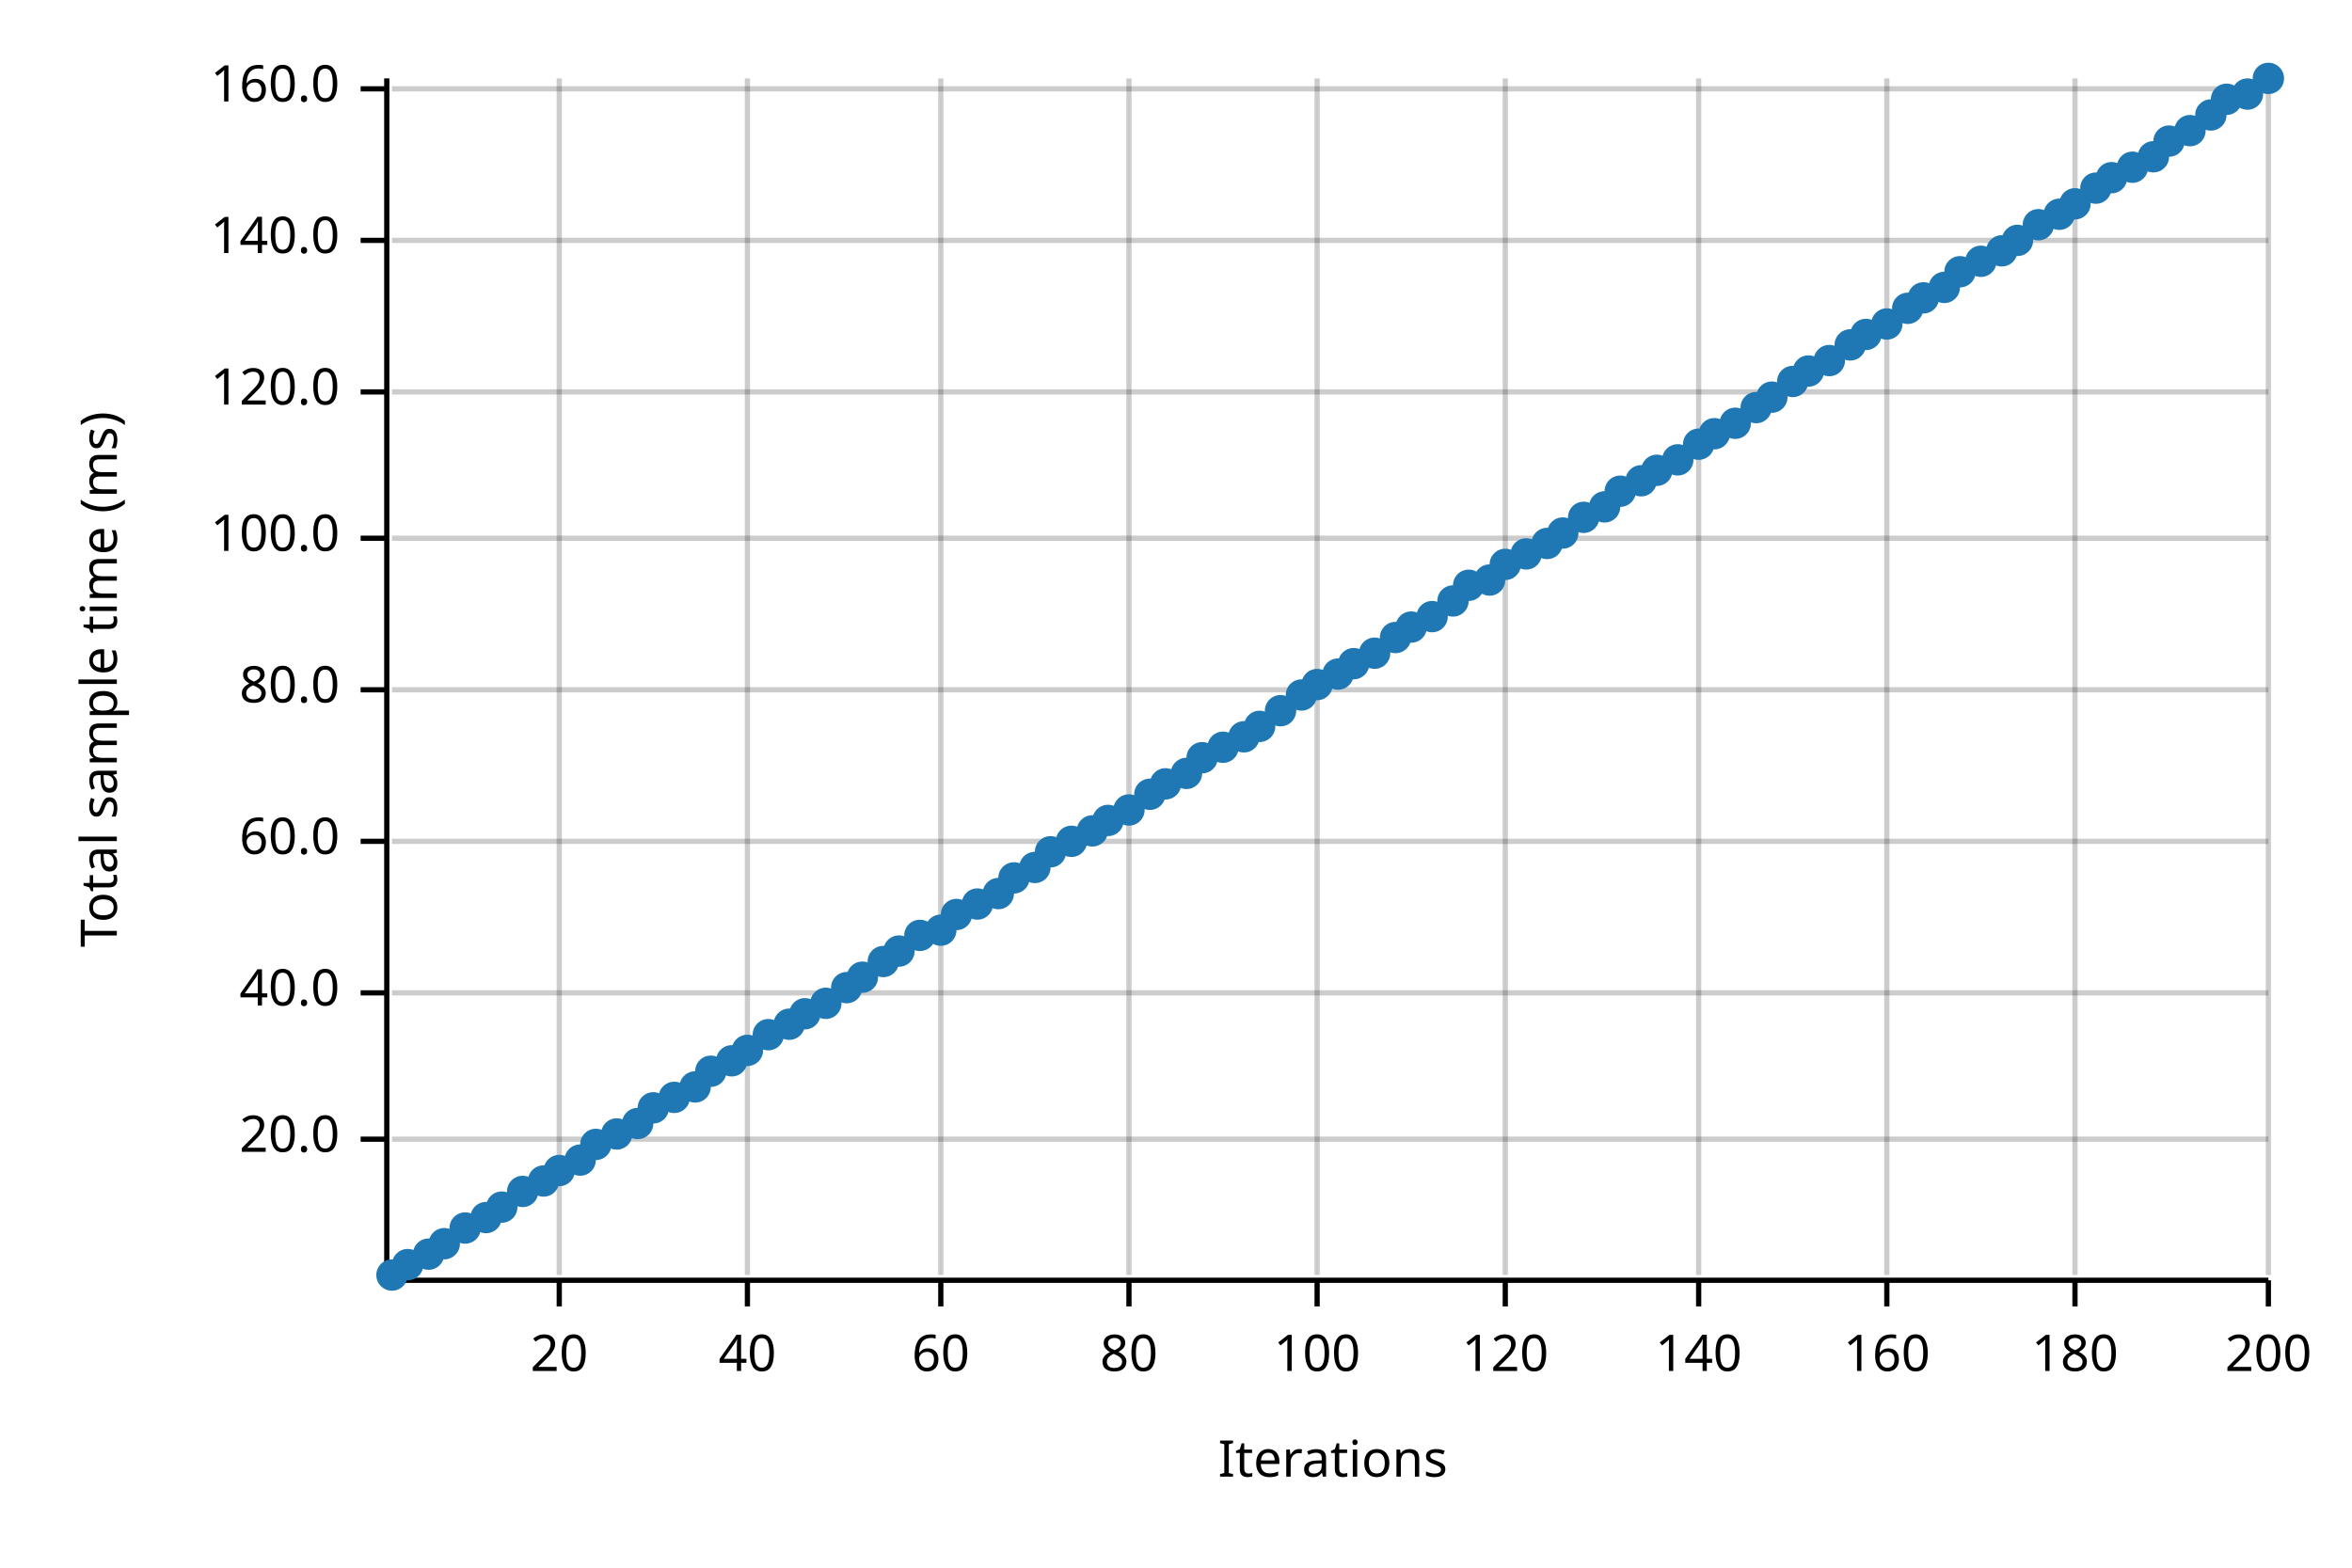
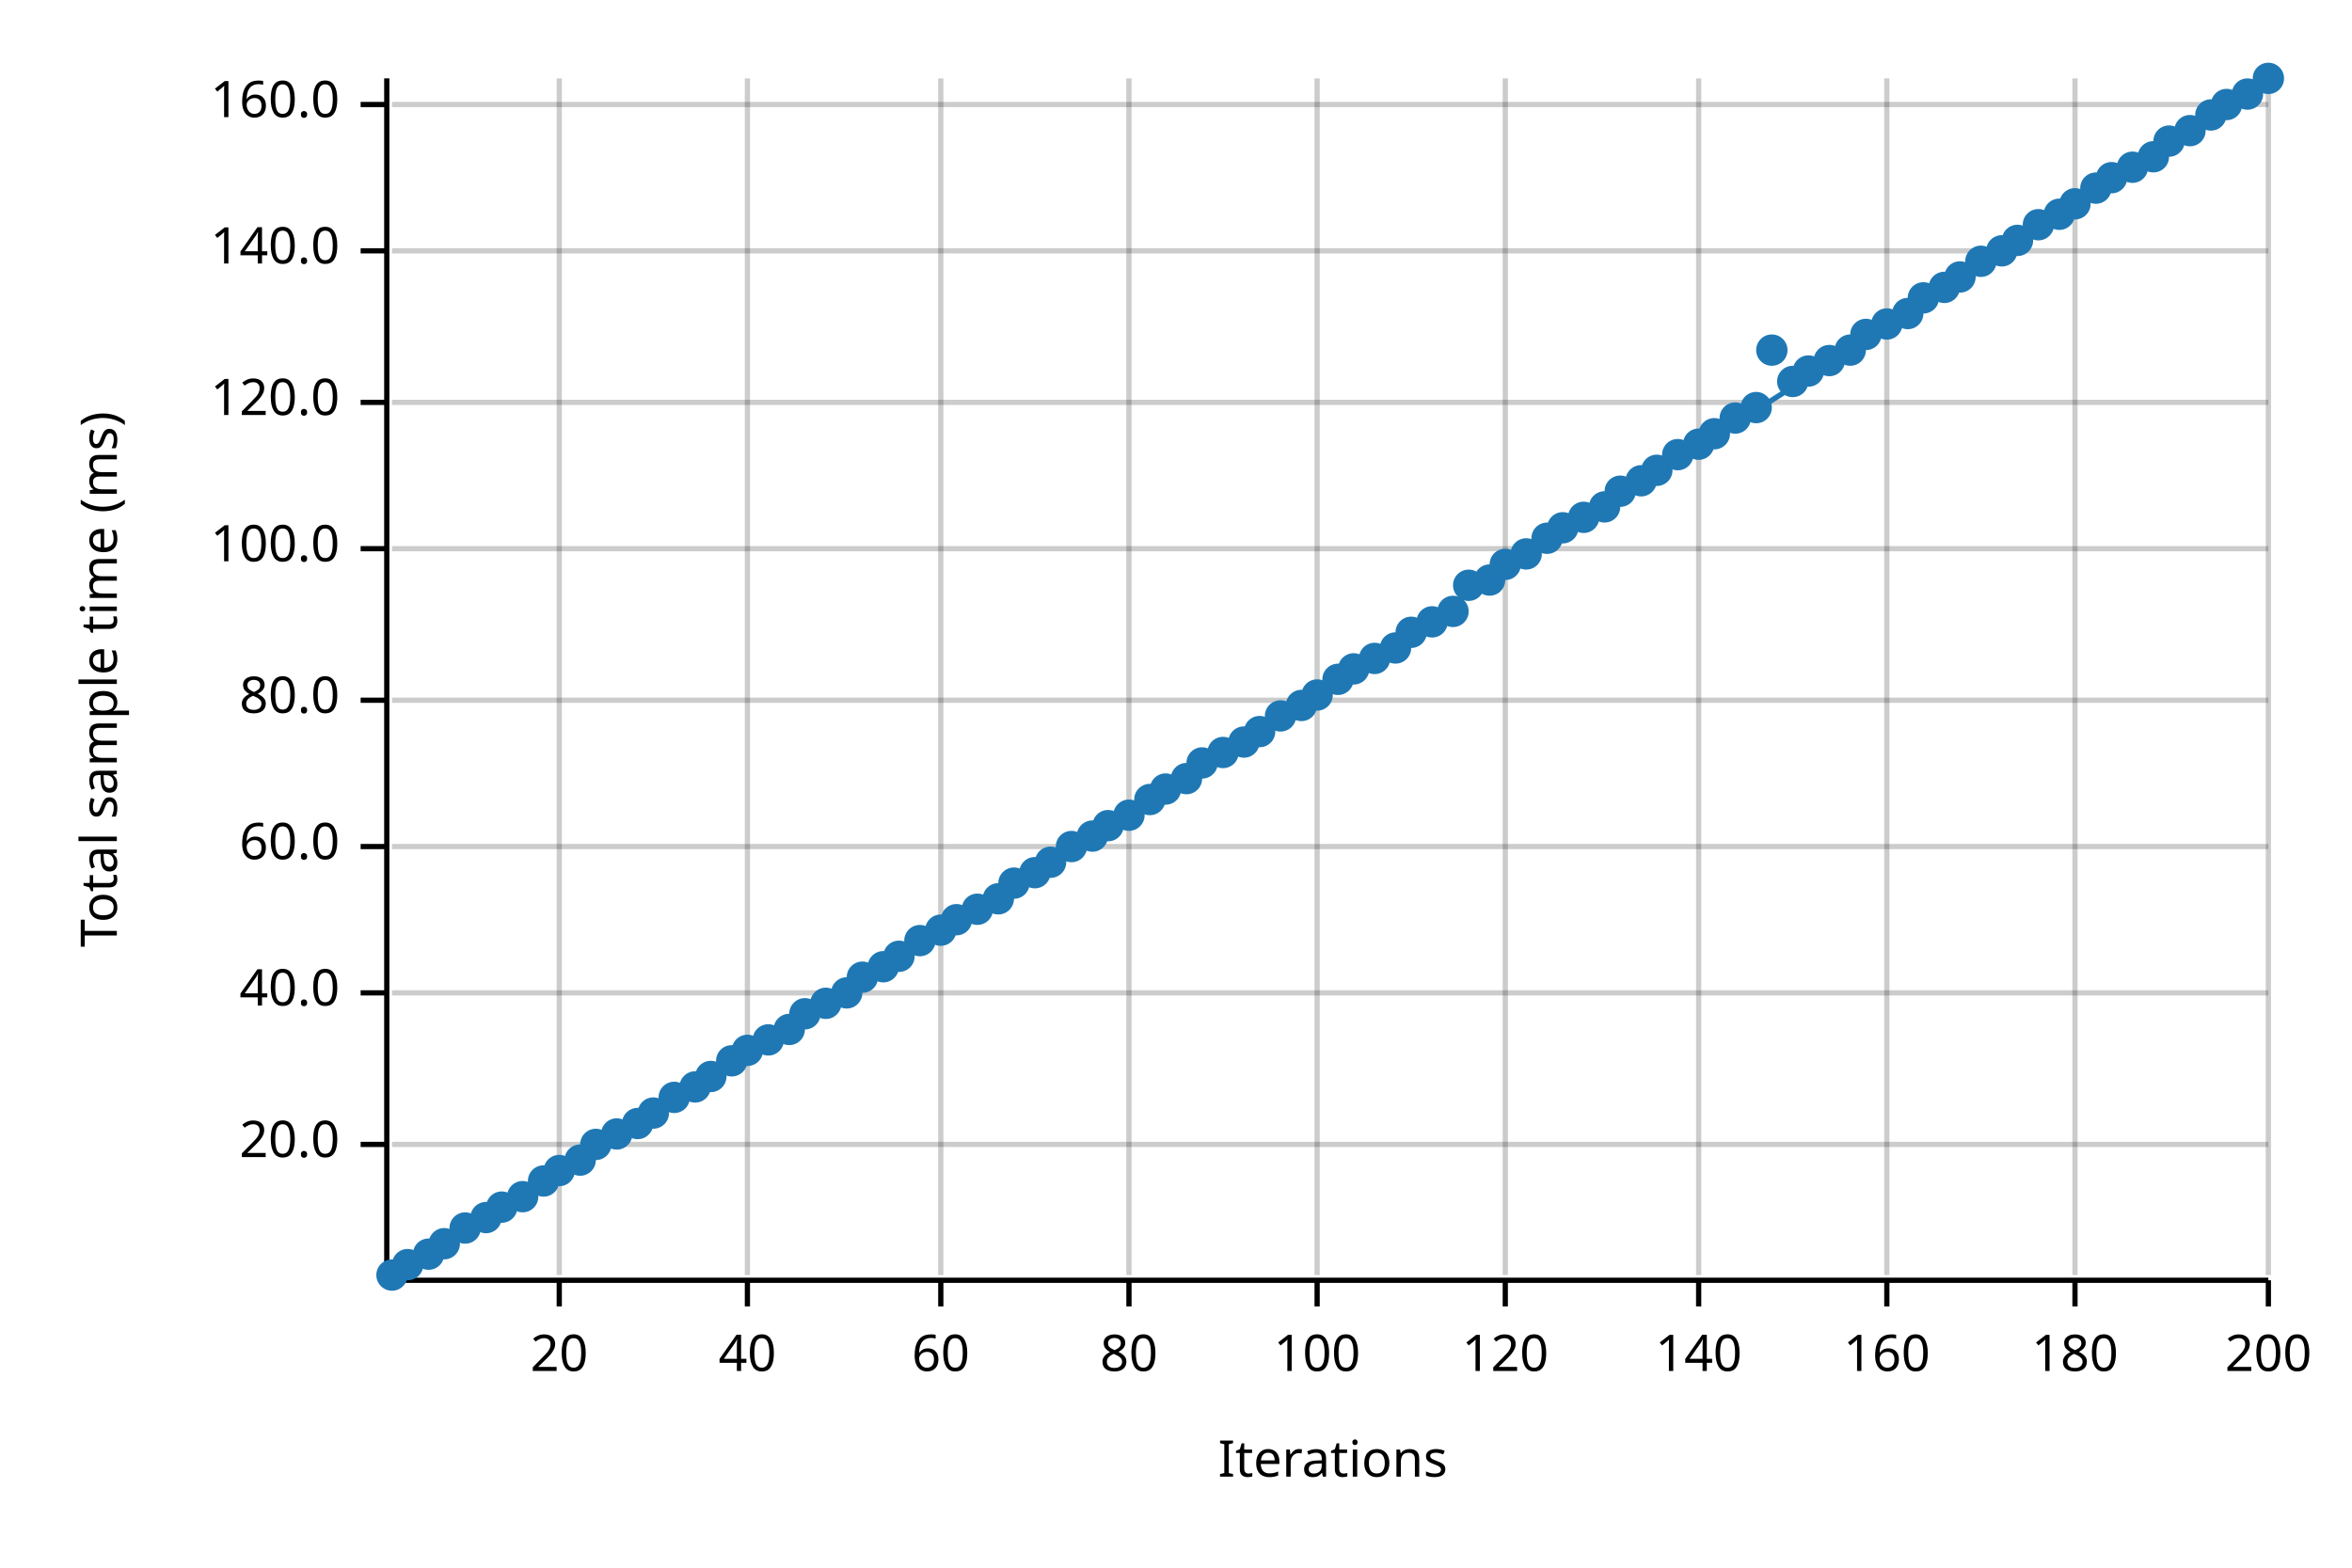
<svg xmlns="http://www.w3.org/2000/svg" width="450" height="300" viewBox="0 0 450 300">
  <text x="15" y="130" dy="0.76em" text-anchor="middle" font-family="sans-serif" font-size="9.677" opacity="1" fill="#000000" transform="rotate(270, 15, 130)">
Total sample time (ms)
</text>
  <text x="255" y="285" dy="-0.5ex" text-anchor="middle" font-family="sans-serif" font-size="9.677" opacity="1" fill="#000000">
Iterations
</text>
  <line opacity="0.2" stroke="#000000" stroke-width="1" x1="107" y1="244" x2="107" y2="15" />
  <line opacity="0.2" stroke="#000000" stroke-width="1" x1="143" y1="244" x2="143" y2="15" />
  <line opacity="0.2" stroke="#000000" stroke-width="1" x1="180" y1="244" x2="180" y2="15" />
  <line opacity="0.2" stroke="#000000" stroke-width="1" x1="216" y1="244" x2="216" y2="15" />
  <line opacity="0.2" stroke="#000000" stroke-width="1" x1="252" y1="244" x2="252" y2="15" />
  <line opacity="0.2" stroke="#000000" stroke-width="1" x1="288" y1="244" x2="288" y2="15" />
  <line opacity="0.2" stroke="#000000" stroke-width="1" x1="325" y1="244" x2="325" y2="15" />
  <line opacity="0.2" stroke="#000000" stroke-width="1" x1="361" y1="244" x2="361" y2="15" />
  <line opacity="0.2" stroke="#000000" stroke-width="1" x1="397" y1="244" x2="397" y2="15" />
  <line opacity="0.2" stroke="#000000" stroke-width="1" x1="434" y1="244" x2="434" y2="15" />
-   <line opacity="0.2" stroke="#000000" stroke-width="1" x1="75" y1="218" x2="434" y2="218" />
+   <line opacity="0.2" stroke="#000000" stroke-width="1" x1="75" y1="219" x2="434" y2="219" />
  <line opacity="0.2" stroke="#000000" stroke-width="1" x1="75" y1="190" x2="434" y2="190" />
-   <line opacity="0.2" stroke="#000000" stroke-width="1" x1="75" y1="161" x2="434" y2="161" />
-   <line opacity="0.2" stroke="#000000" stroke-width="1" x1="75" y1="132" x2="434" y2="132" />
-   <line opacity="0.2" stroke="#000000" stroke-width="1" x1="75" y1="103" x2="434" y2="103" />
-   <line opacity="0.2" stroke="#000000" stroke-width="1" x1="75" y1="75" x2="434" y2="75" />
-   <line opacity="0.2" stroke="#000000" stroke-width="1" x1="75" y1="46" x2="434" y2="46" />
-   <line opacity="0.2" stroke="#000000" stroke-width="1" x1="75" y1="17" x2="434" y2="17" />
+   <line opacity="0.2" stroke="#000000" stroke-width="1" x1="75" y1="162" x2="434" y2="162" />
+   <line opacity="0.2" stroke="#000000" stroke-width="1" x1="75" y1="134" x2="434" y2="134" />
+   <line opacity="0.2" stroke="#000000" stroke-width="1" x1="75" y1="105" x2="434" y2="105" />
+   <line opacity="0.2" stroke="#000000" stroke-width="1" x1="75" y1="77" x2="434" y2="77" />
+   <line opacity="0.2" stroke="#000000" stroke-width="1" x1="75" y1="48" x2="434" y2="48" />
+   <line opacity="0.2" stroke="#000000" stroke-width="1" x1="75" y1="20" x2="434" y2="20" />
  <polyline fill="none" opacity="1" stroke="#000000" stroke-width="1" points="74,15 74,244 " />
-   <text x="65" y="218" dy="0.5ex" text-anchor="end" font-family="sans-serif" font-size="9.677" opacity="1" fill="#000000">
+   <text x="65" y="219" dy="0.5ex" text-anchor="end" font-family="sans-serif" font-size="9.677" opacity="1" fill="#000000">
20.0
</text>
-   <polyline fill="none" opacity="1" stroke="#000000" stroke-width="1" points="69,218 74,218 " />
+   <polyline fill="none" opacity="1" stroke="#000000" stroke-width="1" points="69,219 74,219 " />
  <text x="65" y="190" dy="0.5ex" text-anchor="end" font-family="sans-serif" font-size="9.677" opacity="1" fill="#000000">
40.0
</text>
  <polyline fill="none" opacity="1" stroke="#000000" stroke-width="1" points="69,190 74,190 " />
-   <text x="65" y="161" dy="0.5ex" text-anchor="end" font-family="sans-serif" font-size="9.677" opacity="1" fill="#000000">
+   <text x="65" y="162" dy="0.5ex" text-anchor="end" font-family="sans-serif" font-size="9.677" opacity="1" fill="#000000">
60.0
</text>
-   <polyline fill="none" opacity="1" stroke="#000000" stroke-width="1" points="69,161 74,161 " />
-   <text x="65" y="132" dy="0.5ex" text-anchor="end" font-family="sans-serif" font-size="9.677" opacity="1" fill="#000000">
+   <polyline fill="none" opacity="1" stroke="#000000" stroke-width="1" points="69,162 74,162 " />
+   <text x="65" y="134" dy="0.5ex" text-anchor="end" font-family="sans-serif" font-size="9.677" opacity="1" fill="#000000">
80.0
</text>
-   <polyline fill="none" opacity="1" stroke="#000000" stroke-width="1" points="69,132 74,132 " />
-   <text x="65" y="103" dy="0.5ex" text-anchor="end" font-family="sans-serif" font-size="9.677" opacity="1" fill="#000000">
+   <polyline fill="none" opacity="1" stroke="#000000" stroke-width="1" points="69,134 74,134 " />
+   <text x="65" y="105" dy="0.5ex" text-anchor="end" font-family="sans-serif" font-size="9.677" opacity="1" fill="#000000">
100.0
</text>
-   <polyline fill="none" opacity="1" stroke="#000000" stroke-width="1" points="69,103 74,103 " />
-   <text x="65" y="75" dy="0.5ex" text-anchor="end" font-family="sans-serif" font-size="9.677" opacity="1" fill="#000000">
+   <polyline fill="none" opacity="1" stroke="#000000" stroke-width="1" points="69,105 74,105 " />
+   <text x="65" y="77" dy="0.5ex" text-anchor="end" font-family="sans-serif" font-size="9.677" opacity="1" fill="#000000">
120.0
</text>
-   <polyline fill="none" opacity="1" stroke="#000000" stroke-width="1" points="69,75 74,75 " />
-   <text x="65" y="46" dy="0.5ex" text-anchor="end" font-family="sans-serif" font-size="9.677" opacity="1" fill="#000000">
+   <polyline fill="none" opacity="1" stroke="#000000" stroke-width="1" points="69,77 74,77 " />
+   <text x="65" y="48" dy="0.5ex" text-anchor="end" font-family="sans-serif" font-size="9.677" opacity="1" fill="#000000">
140.0
</text>
-   <polyline fill="none" opacity="1" stroke="#000000" stroke-width="1" points="69,46 74,46 " />
-   <text x="65" y="17" dy="0.5ex" text-anchor="end" font-family="sans-serif" font-size="9.677" opacity="1" fill="#000000">
+   <polyline fill="none" opacity="1" stroke="#000000" stroke-width="1" points="69,48 74,48 " />
+   <text x="65" y="20" dy="0.5ex" text-anchor="end" font-family="sans-serif" font-size="9.677" opacity="1" fill="#000000">
160.0
</text>
-   <polyline fill="none" opacity="1" stroke="#000000" stroke-width="1" points="69,17 74,17 " />
+   <polyline fill="none" opacity="1" stroke="#000000" stroke-width="1" points="69,20 74,20 " />
  <polyline fill="none" opacity="1" stroke="#000000" stroke-width="1" points="75,245 434,245 " />
  <text x="107" y="255" dy="0.76em" text-anchor="middle" font-family="sans-serif" font-size="9.677" opacity="1" fill="#000000">
20
</text>
  <polyline fill="none" opacity="1" stroke="#000000" stroke-width="1" points="107,245 107,250 " />
  <text x="143" y="255" dy="0.76em" text-anchor="middle" font-family="sans-serif" font-size="9.677" opacity="1" fill="#000000">
40
</text>
  <polyline fill="none" opacity="1" stroke="#000000" stroke-width="1" points="143,245 143,250 " />
  <text x="180" y="255" dy="0.76em" text-anchor="middle" font-family="sans-serif" font-size="9.677" opacity="1" fill="#000000">
60
</text>
  <polyline fill="none" opacity="1" stroke="#000000" stroke-width="1" points="180,245 180,250 " />
  <text x="216" y="255" dy="0.76em" text-anchor="middle" font-family="sans-serif" font-size="9.677" opacity="1" fill="#000000">
80
</text>
  <polyline fill="none" opacity="1" stroke="#000000" stroke-width="1" points="216,245 216,250 " />
  <text x="252" y="255" dy="0.76em" text-anchor="middle" font-family="sans-serif" font-size="9.677" opacity="1" fill="#000000">
100
</text>
  <polyline fill="none" opacity="1" stroke="#000000" stroke-width="1" points="252,245 252,250 " />
  <text x="288" y="255" dy="0.76em" text-anchor="middle" font-family="sans-serif" font-size="9.677" opacity="1" fill="#000000">
120
</text>
  <polyline fill="none" opacity="1" stroke="#000000" stroke-width="1" points="288,245 288,250 " />
  <text x="325" y="255" dy="0.76em" text-anchor="middle" font-family="sans-serif" font-size="9.677" opacity="1" fill="#000000">
140
</text>
  <polyline fill="none" opacity="1" stroke="#000000" stroke-width="1" points="325,245 325,250 " />
  <text x="361" y="255" dy="0.76em" text-anchor="middle" font-family="sans-serif" font-size="9.677" opacity="1" fill="#000000">
160
</text>
  <polyline fill="none" opacity="1" stroke="#000000" stroke-width="1" points="361,245 361,250 " />
  <text x="397" y="255" dy="0.76em" text-anchor="middle" font-family="sans-serif" font-size="9.677" opacity="1" fill="#000000">
180
</text>
  <polyline fill="none" opacity="1" stroke="#000000" stroke-width="1" points="397,245 397,250 " />
  <text x="434" y="255" dy="0.76em" text-anchor="middle" font-family="sans-serif" font-size="9.677" opacity="1" fill="#000000">
200
</text>
  <polyline fill="none" opacity="1" stroke="#000000" stroke-width="1" points="434,245 434,250 " />
  <circle cx="75" cy="244" r="3" opacity="1" fill="#1F78B4" stroke="none" stroke-width="1" />
  <circle cx="78" cy="242" r="3" opacity="1" fill="#1F78B4" stroke="none" stroke-width="1" />
  <circle cx="82" cy="240" r="3" opacity="1" fill="#1F78B4" stroke="none" stroke-width="1" />
  <circle cx="85" cy="238" r="3" opacity="1" fill="#1F78B4" stroke="none" stroke-width="1" />
  <circle cx="89" cy="235" r="3" opacity="1" fill="#1F78B4" stroke="none" stroke-width="1" />
  <circle cx="93" cy="233" r="3" opacity="1" fill="#1F78B4" stroke="none" stroke-width="1" />
  <circle cx="96" cy="231" r="3" opacity="1" fill="#1F78B4" stroke="none" stroke-width="1" />
-   <circle cx="100" cy="228" r="3" opacity="1" fill="#1F78B4" stroke="none" stroke-width="1" />
+   <circle cx="100" cy="229" r="3" opacity="1" fill="#1F78B4" stroke="none" stroke-width="1" />
  <circle cx="104" cy="226" r="3" opacity="1" fill="#1F78B4" stroke="none" stroke-width="1" />
  <circle cx="107" cy="224" r="3" opacity="1" fill="#1F78B4" stroke="none" stroke-width="1" />
  <circle cx="111" cy="222" r="3" opacity="1" fill="#1F78B4" stroke="none" stroke-width="1" />
  <circle cx="114" cy="219" r="3" opacity="1" fill="#1F78B4" stroke="none" stroke-width="1" />
  <circle cx="118" cy="217" r="3" opacity="1" fill="#1F78B4" stroke="none" stroke-width="1" />
  <circle cx="122" cy="215" r="3" opacity="1" fill="#1F78B4" stroke="none" stroke-width="1" />
-   <circle cx="125" cy="212" r="3" opacity="1" fill="#1F78B4" stroke="none" stroke-width="1" />
+   <circle cx="125" cy="213" r="3" opacity="1" fill="#1F78B4" stroke="none" stroke-width="1" />
  <circle cx="129" cy="210" r="3" opacity="1" fill="#1F78B4" stroke="none" stroke-width="1" />
  <circle cx="133" cy="208" r="3" opacity="1" fill="#1F78B4" stroke="none" stroke-width="1" />
-   <circle cx="136" cy="205" r="3" opacity="1" fill="#1F78B4" stroke="none" stroke-width="1" />
+   <circle cx="136" cy="206" r="3" opacity="1" fill="#1F78B4" stroke="none" stroke-width="1" />
  <circle cx="140" cy="203" r="3" opacity="1" fill="#1F78B4" stroke="none" stroke-width="1" />
  <circle cx="143" cy="201" r="3" opacity="1" fill="#1F78B4" stroke="none" stroke-width="1" />
-   <circle cx="147" cy="198" r="3" opacity="1" fill="#1F78B4" stroke="none" stroke-width="1" />
-   <circle cx="151" cy="196" r="3" opacity="1" fill="#1F78B4" stroke="none" stroke-width="1" />
+   <circle cx="147" cy="199" r="3" opacity="1" fill="#1F78B4" stroke="none" stroke-width="1" />
+   <circle cx="151" cy="197" r="3" opacity="1" fill="#1F78B4" stroke="none" stroke-width="1" />
  <circle cx="154" cy="194" r="3" opacity="1" fill="#1F78B4" stroke="none" stroke-width="1" />
  <circle cx="158" cy="192" r="3" opacity="1" fill="#1F78B4" stroke="none" stroke-width="1" />
-   <circle cx="162" cy="189" r="3" opacity="1" fill="#1F78B4" stroke="none" stroke-width="1" />
+   <circle cx="162" cy="190" r="3" opacity="1" fill="#1F78B4" stroke="none" stroke-width="1" />
  <circle cx="165" cy="187" r="3" opacity="1" fill="#1F78B4" stroke="none" stroke-width="1" />
-   <circle cx="169" cy="184" r="3" opacity="1" fill="#1F78B4" stroke="none" stroke-width="1" />
-   <circle cx="172" cy="182" r="3" opacity="1" fill="#1F78B4" stroke="none" stroke-width="1" />
-   <circle cx="176" cy="179" r="3" opacity="1" fill="#1F78B4" stroke="none" stroke-width="1" />
+   <circle cx="169" cy="185" r="3" opacity="1" fill="#1F78B4" stroke="none" stroke-width="1" />
+   <circle cx="172" cy="183" r="3" opacity="1" fill="#1F78B4" stroke="none" stroke-width="1" />
+   <circle cx="176" cy="180" r="3" opacity="1" fill="#1F78B4" stroke="none" stroke-width="1" />
  <circle cx="180" cy="178" r="3" opacity="1" fill="#1F78B4" stroke="none" stroke-width="1" />
-   <circle cx="183" cy="175" r="3" opacity="1" fill="#1F78B4" stroke="none" stroke-width="1" />
-   <circle cx="187" cy="173" r="3" opacity="1" fill="#1F78B4" stroke="none" stroke-width="1" />
-   <circle cx="191" cy="171" r="3" opacity="1" fill="#1F78B4" stroke="none" stroke-width="1" />
-   <circle cx="194" cy="168" r="3" opacity="1" fill="#1F78B4" stroke="none" stroke-width="1" />
-   <circle cx="198" cy="166" r="3" opacity="1" fill="#1F78B4" stroke="none" stroke-width="1" />
-   <circle cx="201" cy="163" r="3" opacity="1" fill="#1F78B4" stroke="none" stroke-width="1" />
-   <circle cx="205" cy="161" r="3" opacity="1" fill="#1F78B4" stroke="none" stroke-width="1" />
-   <circle cx="209" cy="159" r="3" opacity="1" fill="#1F78B4" stroke="none" stroke-width="1" />
-   <circle cx="212" cy="157" r="3" opacity="1" fill="#1F78B4" stroke="none" stroke-width="1" />
-   <circle cx="216" cy="155" r="3" opacity="1" fill="#1F78B4" stroke="none" stroke-width="1" />
-   <circle cx="220" cy="152" r="3" opacity="1" fill="#1F78B4" stroke="none" stroke-width="1" />
-   <circle cx="223" cy="150" r="3" opacity="1" fill="#1F78B4" stroke="none" stroke-width="1" />
-   <circle cx="227" cy="148" r="3" opacity="1" fill="#1F78B4" stroke="none" stroke-width="1" />
-   <circle cx="230" cy="145" r="3" opacity="1" fill="#1F78B4" stroke="none" stroke-width="1" />
-   <circle cx="234" cy="143" r="3" opacity="1" fill="#1F78B4" stroke="none" stroke-width="1" />
-   <circle cx="238" cy="141" r="3" opacity="1" fill="#1F78B4" stroke="none" stroke-width="1" />
-   <circle cx="241" cy="139" r="3" opacity="1" fill="#1F78B4" stroke="none" stroke-width="1" />
-   <circle cx="245" cy="136" r="3" opacity="1" fill="#1F78B4" stroke="none" stroke-width="1" />
-   <circle cx="249" cy="133" r="3" opacity="1" fill="#1F78B4" stroke="none" stroke-width="1" />
-   <circle cx="252" cy="131" r="3" opacity="1" fill="#1F78B4" stroke="none" stroke-width="1" />
-   <circle cx="256" cy="129" r="3" opacity="1" fill="#1F78B4" stroke="none" stroke-width="1" />
-   <circle cx="259" cy="127" r="3" opacity="1" fill="#1F78B4" stroke="none" stroke-width="1" />
-   <circle cx="263" cy="125" r="3" opacity="1" fill="#1F78B4" stroke="none" stroke-width="1" />
-   <circle cx="267" cy="122" r="3" opacity="1" fill="#1F78B4" stroke="none" stroke-width="1" />
-   <circle cx="270" cy="120" r="3" opacity="1" fill="#1F78B4" stroke="none" stroke-width="1" />
-   <circle cx="274" cy="118" r="3" opacity="1" fill="#1F78B4" stroke="none" stroke-width="1" />
-   <circle cx="278" cy="115" r="3" opacity="1" fill="#1F78B4" stroke="none" stroke-width="1" />
+   <circle cx="183" cy="176" r="3" opacity="1" fill="#1F78B4" stroke="none" stroke-width="1" />
+   <circle cx="187" cy="174" r="3" opacity="1" fill="#1F78B4" stroke="none" stroke-width="1" />
+   <circle cx="191" cy="172" r="3" opacity="1" fill="#1F78B4" stroke="none" stroke-width="1" />
+   <circle cx="194" cy="169" r="3" opacity="1" fill="#1F78B4" stroke="none" stroke-width="1" />
+   <circle cx="198" cy="167" r="3" opacity="1" fill="#1F78B4" stroke="none" stroke-width="1" />
+   <circle cx="201" cy="165" r="3" opacity="1" fill="#1F78B4" stroke="none" stroke-width="1" />
+   <circle cx="205" cy="162" r="3" opacity="1" fill="#1F78B4" stroke="none" stroke-width="1" />
+   <circle cx="209" cy="160" r="3" opacity="1" fill="#1F78B4" stroke="none" stroke-width="1" />
+   <circle cx="212" cy="158" r="3" opacity="1" fill="#1F78B4" stroke="none" stroke-width="1" />
+   <circle cx="216" cy="156" r="3" opacity="1" fill="#1F78B4" stroke="none" stroke-width="1" />
+   <circle cx="220" cy="153" r="3" opacity="1" fill="#1F78B4" stroke="none" stroke-width="1" />
+   <circle cx="223" cy="151" r="3" opacity="1" fill="#1F78B4" stroke="none" stroke-width="1" />
+   <circle cx="227" cy="149" r="3" opacity="1" fill="#1F78B4" stroke="none" stroke-width="1" />
+   <circle cx="230" cy="146" r="3" opacity="1" fill="#1F78B4" stroke="none" stroke-width="1" />
+   <circle cx="234" cy="144" r="3" opacity="1" fill="#1F78B4" stroke="none" stroke-width="1" />
+   <circle cx="238" cy="142" r="3" opacity="1" fill="#1F78B4" stroke="none" stroke-width="1" />
+   <circle cx="241" cy="140" r="3" opacity="1" fill="#1F78B4" stroke="none" stroke-width="1" />
+   <circle cx="245" cy="137" r="3" opacity="1" fill="#1F78B4" stroke="none" stroke-width="1" />
+   <circle cx="249" cy="135" r="3" opacity="1" fill="#1F78B4" stroke="none" stroke-width="1" />
+   <circle cx="252" cy="133" r="3" opacity="1" fill="#1F78B4" stroke="none" stroke-width="1" />
+   <circle cx="256" cy="130" r="3" opacity="1" fill="#1F78B4" stroke="none" stroke-width="1" />
+   <circle cx="259" cy="128" r="3" opacity="1" fill="#1F78B4" stroke="none" stroke-width="1" />
+   <circle cx="263" cy="126" r="3" opacity="1" fill="#1F78B4" stroke="none" stroke-width="1" />
+   <circle cx="267" cy="124" r="3" opacity="1" fill="#1F78B4" stroke="none" stroke-width="1" />
+   <circle cx="270" cy="121" r="3" opacity="1" fill="#1F78B4" stroke="none" stroke-width="1" />
+   <circle cx="274" cy="119" r="3" opacity="1" fill="#1F78B4" stroke="none" stroke-width="1" />
+   <circle cx="278" cy="117" r="3" opacity="1" fill="#1F78B4" stroke="none" stroke-width="1" />
  <circle cx="281" cy="112" r="3" opacity="1" fill="#1F78B4" stroke="none" stroke-width="1" />
  <circle cx="285" cy="111" r="3" opacity="1" fill="#1F78B4" stroke="none" stroke-width="1" />
  <circle cx="288" cy="108" r="3" opacity="1" fill="#1F78B4" stroke="none" stroke-width="1" />
  <circle cx="292" cy="106" r="3" opacity="1" fill="#1F78B4" stroke="none" stroke-width="1" />
-   <circle cx="296" cy="104" r="3" opacity="1" fill="#1F78B4" stroke="none" stroke-width="1" />
-   <circle cx="299" cy="102" r="3" opacity="1" fill="#1F78B4" stroke="none" stroke-width="1" />
+   <circle cx="296" cy="103" r="3" opacity="1" fill="#1F78B4" stroke="none" stroke-width="1" />
+   <circle cx="299" cy="101" r="3" opacity="1" fill="#1F78B4" stroke="none" stroke-width="1" />
  <circle cx="303" cy="99" r="3" opacity="1" fill="#1F78B4" stroke="none" stroke-width="1" />
  <circle cx="307" cy="97" r="3" opacity="1" fill="#1F78B4" stroke="none" stroke-width="1" />
  <circle cx="310" cy="94" r="3" opacity="1" fill="#1F78B4" stroke="none" stroke-width="1" />
  <circle cx="314" cy="92" r="3" opacity="1" fill="#1F78B4" stroke="none" stroke-width="1" />
  <circle cx="317" cy="90" r="3" opacity="1" fill="#1F78B4" stroke="none" stroke-width="1" />
-   <circle cx="321" cy="88" r="3" opacity="1" fill="#1F78B4" stroke="none" stroke-width="1" />
+   <circle cx="321" cy="87" r="3" opacity="1" fill="#1F78B4" stroke="none" stroke-width="1" />
  <circle cx="325" cy="85" r="3" opacity="1" fill="#1F78B4" stroke="none" stroke-width="1" />
  <circle cx="328" cy="83" r="3" opacity="1" fill="#1F78B4" stroke="none" stroke-width="1" />
-   <circle cx="332" cy="81" r="3" opacity="1" fill="#1F78B4" stroke="none" stroke-width="1" />
+   <circle cx="332" cy="80" r="3" opacity="1" fill="#1F78B4" stroke="none" stroke-width="1" />
  <circle cx="336" cy="78" r="3" opacity="1" fill="#1F78B4" stroke="none" stroke-width="1" />
-   <circle cx="339" cy="76" r="3" opacity="1" fill="#1F78B4" stroke="none" stroke-width="1" />
+   <circle cx="339" cy="67" r="3" opacity="1" fill="#1F78B4" stroke="none" stroke-width="1" />
  <circle cx="343" cy="73" r="3" opacity="1" fill="#1F78B4" stroke="none" stroke-width="1" />
  <circle cx="346" cy="71" r="3" opacity="1" fill="#1F78B4" stroke="none" stroke-width="1" />
  <circle cx="350" cy="69" r="3" opacity="1" fill="#1F78B4" stroke="none" stroke-width="1" />
-   <circle cx="354" cy="66" r="3" opacity="1" fill="#1F78B4" stroke="none" stroke-width="1" />
+   <circle cx="354" cy="67" r="3" opacity="1" fill="#1F78B4" stroke="none" stroke-width="1" />
  <circle cx="357" cy="64" r="3" opacity="1" fill="#1F78B4" stroke="none" stroke-width="1" />
  <circle cx="361" cy="62" r="3" opacity="1" fill="#1F78B4" stroke="none" stroke-width="1" />
-   <circle cx="365" cy="59" r="3" opacity="1" fill="#1F78B4" stroke="none" stroke-width="1" />
+   <circle cx="365" cy="60" r="3" opacity="1" fill="#1F78B4" stroke="none" stroke-width="1" />
  <circle cx="368" cy="57" r="3" opacity="1" fill="#1F78B4" stroke="none" stroke-width="1" />
  <circle cx="372" cy="55" r="3" opacity="1" fill="#1F78B4" stroke="none" stroke-width="1" />
-   <circle cx="375" cy="52" r="3" opacity="1" fill="#1F78B4" stroke="none" stroke-width="1" />
+   <circle cx="375" cy="53" r="3" opacity="1" fill="#1F78B4" stroke="none" stroke-width="1" />
  <circle cx="379" cy="50" r="3" opacity="1" fill="#1F78B4" stroke="none" stroke-width="1" />
  <circle cx="383" cy="48" r="3" opacity="1" fill="#1F78B4" stroke="none" stroke-width="1" />
  <circle cx="386" cy="46" r="3" opacity="1" fill="#1F78B4" stroke="none" stroke-width="1" />
  <circle cx="390" cy="43" r="3" opacity="1" fill="#1F78B4" stroke="none" stroke-width="1" />
  <circle cx="394" cy="41" r="3" opacity="1" fill="#1F78B4" stroke="none" stroke-width="1" />
  <circle cx="397" cy="39" r="3" opacity="1" fill="#1F78B4" stroke="none" stroke-width="1" />
  <circle cx="401" cy="36" r="3" opacity="1" fill="#1F78B4" stroke="none" stroke-width="1" />
  <circle cx="404" cy="34" r="3" opacity="1" fill="#1F78B4" stroke="none" stroke-width="1" />
  <circle cx="408" cy="32" r="3" opacity="1" fill="#1F78B4" stroke="none" stroke-width="1" />
  <circle cx="412" cy="30" r="3" opacity="1" fill="#1F78B4" stroke="none" stroke-width="1" />
  <circle cx="415" cy="27" r="3" opacity="1" fill="#1F78B4" stroke="none" stroke-width="1" />
  <circle cx="419" cy="25" r="3" opacity="1" fill="#1F78B4" stroke="none" stroke-width="1" />
  <circle cx="423" cy="22" r="3" opacity="1" fill="#1F78B4" stroke="none" stroke-width="1" />
-   <circle cx="426" cy="19" r="3" opacity="1" fill="#1F78B4" stroke="none" stroke-width="1" />
+   <circle cx="426" cy="20" r="3" opacity="1" fill="#1F78B4" stroke="none" stroke-width="1" />
  <circle cx="430" cy="18" r="3" opacity="1" fill="#1F78B4" stroke="none" stroke-width="1" />
  <circle cx="434" cy="15" r="3" opacity="1" fill="#1F78B4" stroke="none" stroke-width="1" />
  <polyline fill="none" opacity="1" stroke="#1F78B4" stroke-width="1" points="75,245 434,16 " />
-   <polygon opacity="0.25" fill="#1F78B4" points="75,245 434,16 434,16 " />
+   <polygon opacity="0.25" fill="#1F78B4" points="75,245 434,16 434,15 " />
</svg>
